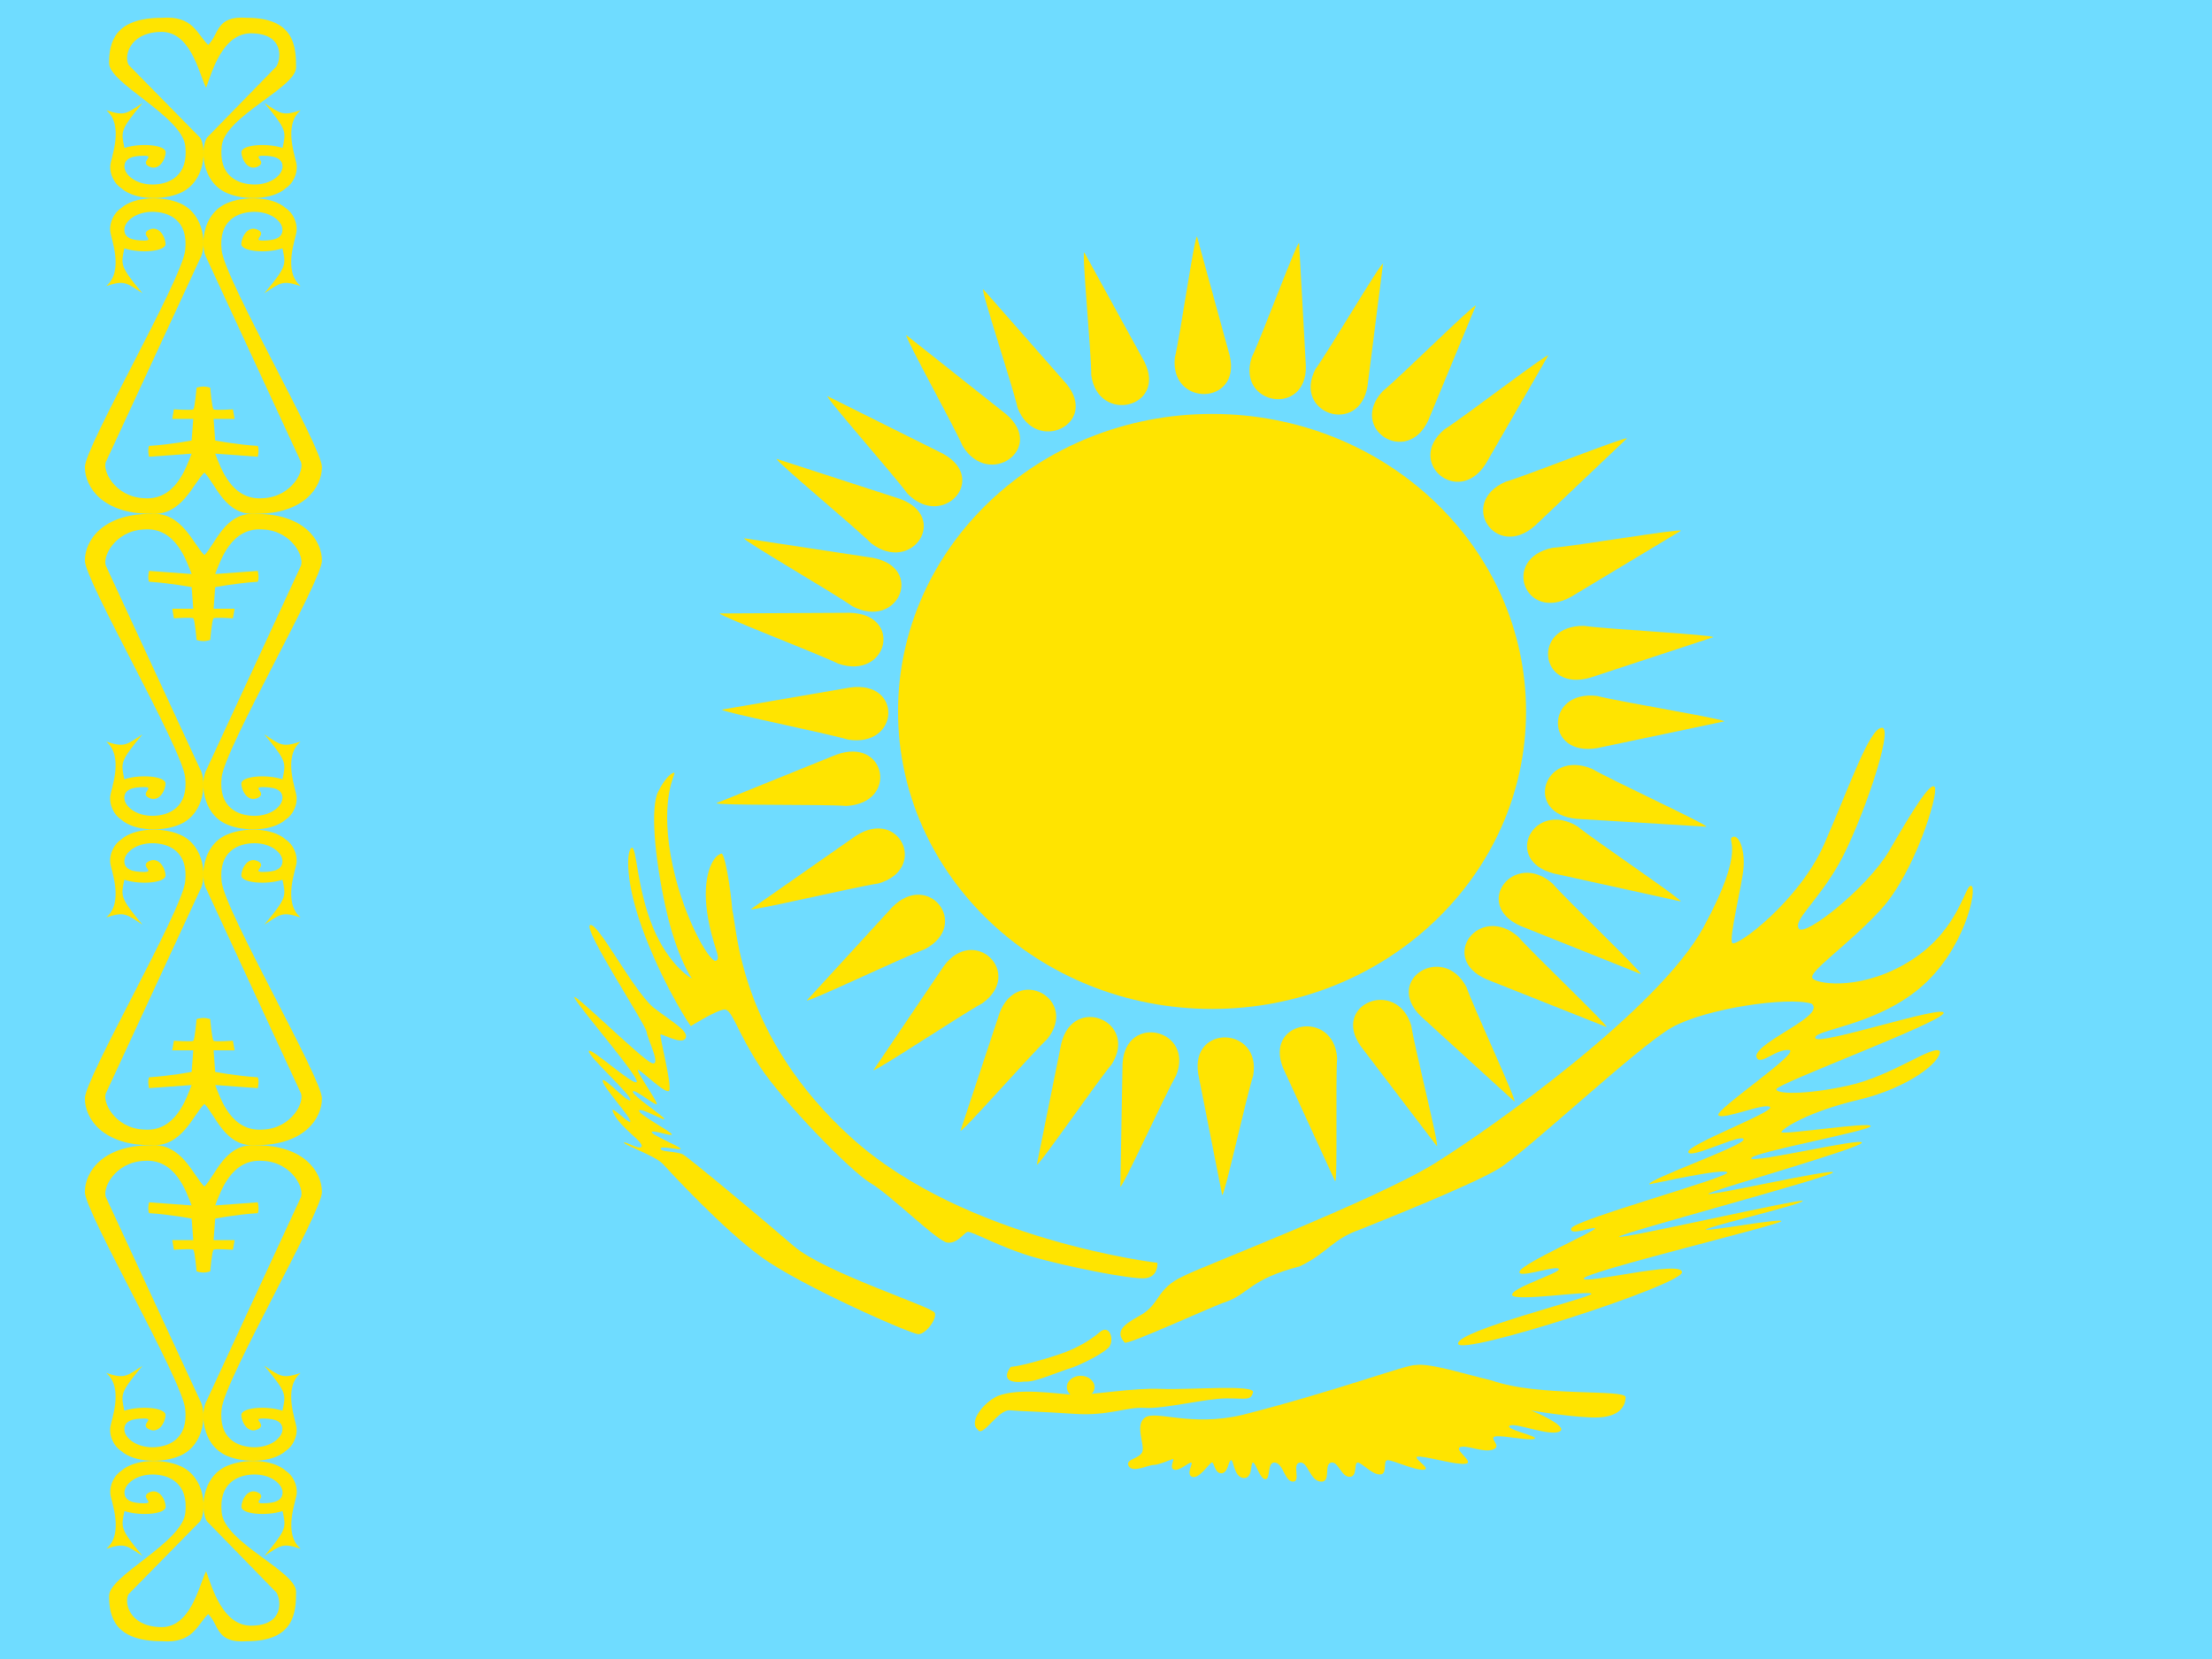
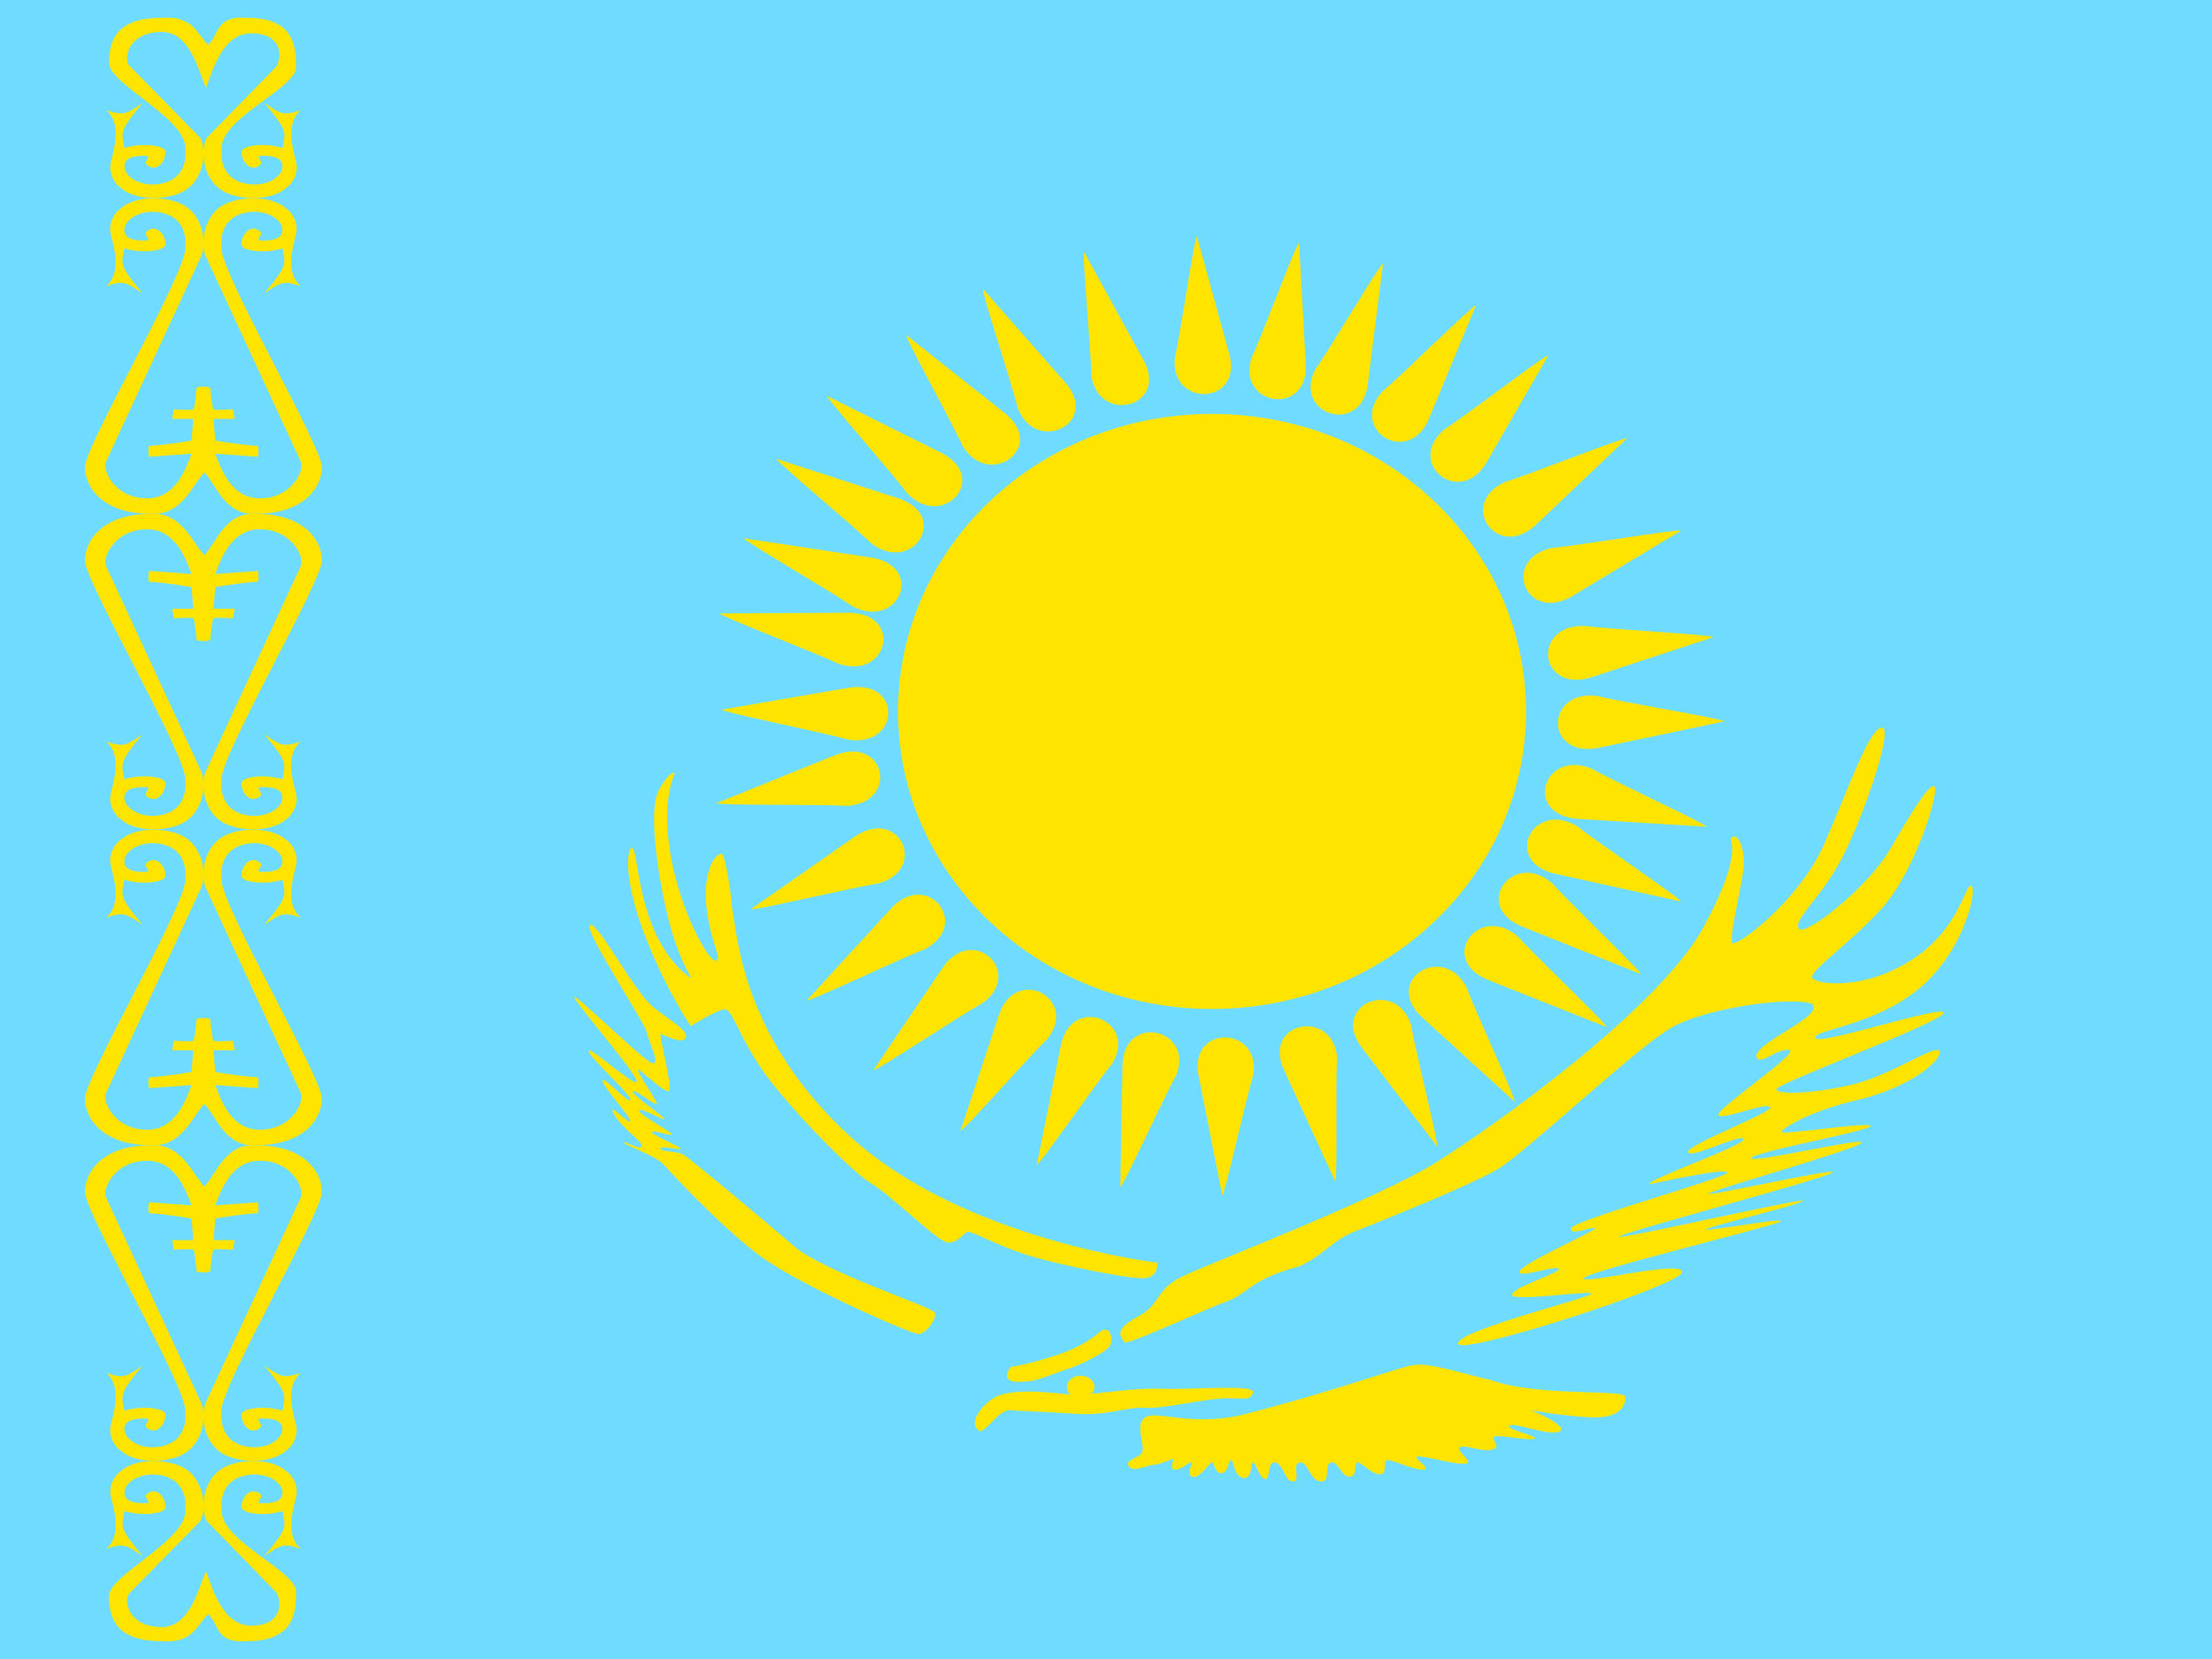
<svg xmlns="http://www.w3.org/2000/svg" height="480" width="640">
  <g fill-rule="evenodd">
    <path fill="#6fdcff" d="M0 0h640v480H0z" />
    <g fill="#ffe400">
-       <path d="M60.235 466.995c3.252 3.184 2.182 8.54 11.225 7.85 13.806 0 14.204-8.445 14.204-14.343 0-5.888-20.57-14.124-21.518-22.79-.96-8.673 4.748-11.095 9.524-11.095 4.748 0 8.082 2.777 8.082 5.198s-2.374 3.122-5.708 3.122 1.427-1.733-1.427-3.122-4.762 2.078-4.762 4.166c0 2.078 7.136 2.767 11.897 1.21.96 4.678 1.428 5.033-5.242 12.998 4.776-3.12 5.23-3.81 10.485-2.077-5.243-4.51-1.318-13.695-1.14-16.034s-1-5.115-3.142-6.503c-3.815-3.466-12.145-3.622-17.14-1.388-7.273 3.246-7.63 12.82-5.722 15.95l20.16 20.67c1.427 2.432 1.92 9.186-6.642 9.53-9.044.69-12.145-11.64-13.75-15.742-2.155 4.48-4.557 16.838-13.6 16.15-8.577-.345-10.224-7.1-8.797-9.53l20.71-21.078c1.893-3.13 1.536-12.704-5.737-15.95-4.995-2.234-13.31-2.078-17.126 1.388-2.14 1.388-3.335 4.165-3.156 6.503s4.104 11.525-1.138 16.035c5.255-1.732 5.722-1.043 10.484 2.078-6.67-7.965-6.19-8.32-5.242-12.997 4.762 1.557 11.91.868 11.91-1.21 0-2.087-1.92-5.553-4.774-4.165-2.84 1.39 1.907 3.122-1.414 3.122-3.348 0-5.722-.7-5.722-3.122s3.334-5.198 8.096-5.198 10.47 2.422 9.51 11.096c-.947 8.665-22.053 18.123-22.053 24.01 0 5.898 1.47 13.122 15.274 13.122 9.045.69 10.115-4.666 13.395-7.85z" />
-       <path d="M59.137 343.293c3.252-3.184 5.928-12.62 14.972-11.932 13.804 0 19.033 7.632 19.033 13.53 0 5.887-28.078 54.084-29.024 62.75-.962 8.673 4.747 11.095 9.522 11.095 4.748 0 8.083-2.776 8.083-5.198s-2.374-3.122-5.71-3.122 1.43 1.733-1.426 3.122-4.763-2.078-4.763-4.165c0-2.078 7.136-2.767 11.898-1.21.96-4.678 1.427-5.033-5.242-12.998 4.776 3.12 5.228 3.81 10.484 2.077-5.242 4.51-1.317 13.697-1.14 16.036s-1 5.115-3.14 6.503c-3.816 3.465-12.146 3.622-17.14 1.388-7.274-3.247-7.63-12.82-5.724-15.95l27.13-58.595c1.428-2.433-2.373-10.408-10.937-10.752-9.043-.688-12.144 8.79-13.75 12.893l12.323-.898s.48 1.9 0 3.132c-6.368.417-12.324 1.576-12.324 1.576l-.467 6.242h6.08l-.482 2.767s-5.132-.345-5.6 0c-.48.344-.96 6.253-.96 6.253s-.946.344-1.975.344c-1.043 0-1.99-.345-1.99-.345s-.48-5.91-.947-6.253c-.48-.345-5.613 0-5.613 0l-.466-2.767h6.08l-.48-6.242s-5.957-1.16-12.325-1.576c-.466-1.232 0-3.132 0-3.132l12.324.898c-1.606-4.103-4.707-13.58-13.737-12.892-8.578.345-12.38 8.32-10.952 10.753l27.144 58.594c1.894 3.132 1.537 12.704-5.736 15.95-4.995 2.235-13.312 2.078-17.126-1.388-2.14-1.39-3.335-4.166-3.157-6.504s4.103-11.525-1.14-16.035c5.257 1.734 5.724 1.045 10.486-2.076-6.67 7.965-6.19 8.32-5.244 12.997 4.762-1.555 11.912-.866 11.912 1.212 0 2.087-1.92 5.553-4.776 4.165-2.84-1.39 1.908-3.122-1.413-3.122-3.35 0-5.724.7-5.724 3.122s3.335 5.198 8.097 5.198 10.47-2.422 9.51-11.096c-.947-8.666-29.024-56.863-29.024-62.75 0-5.898 5.227-13.53 19.033-13.53 9.043-.688 12.254 8.75 15.534 11.933z" />
-       <path d="M59.137 319.408c3.252 3.184 5.928 12.62 14.972 11.932 13.804 0 19.033-7.63 19.033-13.53 0-5.887-28.078-54.083-29.025-62.748-.96-8.675 4.75-11.096 9.524-11.096 4.748 0 8.083 2.776 8.083 5.198s-2.374 3.12-5.71 3.12 1.428-1.73-1.426-3.12-4.763 2.078-4.763 4.165c0 2.077 7.136 2.766 11.898 1.21.96 4.677 1.427 5.032-5.242 12.997 4.775-3.12 5.228-3.81 10.484-2.077-5.242-4.51-1.317-13.696-1.14-16.035s-1-5.115-3.14-6.503c-3.816-3.466-12.146-3.623-17.14-1.39-7.275 3.248-7.63 12.82-5.724 15.952l27.13 58.594c1.428 2.433-2.374 10.408-10.937 10.752-9.043.69-12.145-8.79-13.75-12.892l12.323.898s.48-1.9 0-3.132c-6.368-.417-12.324-1.576-12.324-1.576l-.467-6.243h6.08l-.482-2.766s-5.132.344-5.6 0c-.48-.345-.96-6.254-.96-6.254s-.946-.344-1.976-.344c-1.042 0-1.99.344-1.99.344s-.48 5.91-.946 6.253c-.48.344-5.613 0-5.613 0l-.467 2.765h6.08l-.48 6.243s-5.956 1.16-12.324 1.576c-.466 1.232 0 3.132 0 3.132l12.323-.898c-1.605 4.103-4.707 13.58-13.736 12.892-8.578-.344-12.38-8.32-10.952-10.752l27.144-58.594c1.894-3.132 1.537-12.704-5.736-15.95-4.995-2.235-13.312-2.078-17.127 1.388-2.14 1.388-3.335 4.165-3.157 6.503s4.103 11.525-1.14 16.035c5.257-1.733 5.724-1.044 10.485 2.077-6.67-7.965-6.19-8.32-5.242-12.997 4.762 1.556 11.912.867 11.912-1.21 0-2.088-1.92-5.554-4.776-4.166-2.84 1.39 1.908 3.12-1.413 3.12-3.35 0-5.724-.698-5.724-3.12s3.335-5.198 8.097-5.198 10.47 2.42 9.51 11.096c-.947 8.665-29.024 56.86-29.024 62.75 0 5.897 5.227 13.528 19.033 13.528 9.043.69 12.254-8.748 15.534-11.932z" />
-       <path d="M59.137 160.61c3.252-3.184 5.928-12.62 14.972-11.932 13.804 0 19.033 7.63 19.033 13.53 0 5.887-28.078 54.084-29.024 62.748-.962 8.675 4.747 11.097 9.522 11.097 4.748 0 8.083-2.777 8.083-5.2s-2.374-3.12-5.71-3.12 1.43 1.733-1.426 3.12-4.763-2.076-4.763-4.164c0-2.078 7.136-2.767 11.898-1.212.96-4.677 1.427-5.03-5.242-12.996 4.776 3.12 5.228 3.81 10.484 2.077-5.242 4.51-1.317 13.695-1.14 16.033s-1 5.115-3.14 6.504c-3.816 3.465-12.146 3.622-17.14 1.388-7.274-3.246-7.63-12.82-5.724-15.95l27.13-58.595c1.428-2.432-2.373-10.407-10.937-10.752-9.043-.69-12.144 8.79-13.75 12.892l12.323-.898s.48 1.9 0 3.132c-6.368.418-12.324 1.576-12.324 1.576l-.467 6.243h6.08l-.482 2.766s-5.132-.345-5.6 0c-.48.344-.96 6.252-.96 6.252s-.946.345-1.975.345c-1.043 0-1.99-.345-1.99-.345s-.48-5.908-.947-6.253c-.48-.345-5.613 0-5.613 0l-.466-2.767h6.08l-.48-6.243s-5.957-1.158-12.325-1.576c-.466-1.232 0-3.132 0-3.132l12.324.898c-1.606-4.102-4.707-13.58-13.737-12.892-8.578.345-12.38 8.32-10.952 10.752l27.144 58.594c1.894 3.132 1.537 12.705-5.736 15.95-4.995 2.235-13.312 2.078-17.126-1.387-2.14-1.39-3.335-4.165-3.157-6.504s4.103-11.524-1.14-16.034c5.257 1.732 5.724 1.043 10.486-2.078-6.67 7.965-6.19 8.32-5.244 12.996 4.762-1.555 11.912-.866 11.912 1.21 0 2.09-1.92 5.555-4.776 4.166-2.84-1.388 1.908-3.12-1.413-3.12-3.35 0-5.724.698-5.724 3.12s3.335 5.2 8.097 5.2 10.47-2.423 9.51-11.098c-.947-8.664-29.024-56.86-29.024-62.75 0-5.897 5.227-13.528 19.033-13.528 9.043-.69 12.254 8.748 15.534 11.932z" />
-       <path d="M59.137 136.726c3.252 3.184 5.928 12.62 14.972 11.932 13.804 0 19.033-7.63 19.033-13.53 0-5.887-28.078-54.084-29.025-62.748-.96-8.675 4.75-11.097 9.524-11.097 4.748 0 8.083 2.777 8.083 5.2s-2.374 3.12-5.71 3.12 1.428-1.733-1.426-3.12-4.763 2.076-4.763 4.164c0 2.077 7.136 2.766 11.898 1.21.96 4.677 1.427 5.032-5.242 12.997 4.775-3.12 5.228-3.81 10.484-2.077-5.242-4.51-1.317-13.696-1.14-16.034s-1-5.115-3.14-6.504c-3.816-3.467-12.146-3.623-17.14-1.39-7.275 3.247-7.63 12.82-5.724 15.952l27.13 58.594c1.428 2.432-2.374 10.407-10.937 10.752-9.043.69-12.145-8.79-13.75-12.892l12.323.897s.48-1.9 0-3.13c-6.368-.42-12.324-1.578-12.324-1.578l-.467-6.242h6.08l-.482-2.766s-5.132.344-5.6 0c-.48-.345-.96-6.253-.96-6.253s-.946-.345-1.976-.345c-1.042 0-1.99.344-1.99.344s-.48 5.908-.946 6.253c-.48.344-5.613 0-5.613 0l-.467 2.766h6.08l-.48 6.242s-5.956 1.16-12.324 1.577c-.466 1.232 0 3.13 0 3.13l12.323-.896c-1.605 4.102-4.707 13.58-13.736 12.892-8.578-.345-12.38-8.32-10.952-10.752l27.144-58.594c1.894-3.132 1.537-12.705-5.736-15.95-4.995-2.235-13.312-2.08-17.127 1.387-2.14 1.388-3.335 4.164-3.157 6.503s4.103 11.524-1.14 16.034c5.257-1.733 5.724-1.044 10.485 2.077-6.67-7.965-6.19-8.32-5.242-12.996 4.762 1.555 11.912.866 11.912-1.21 0-2.09-1.92-5.555-4.776-4.166-2.84 1.388 1.908 3.12-1.413 3.12-3.35 0-5.724-.698-5.724-3.12s3.335-5.2 8.097-5.2 10.47 2.423 9.51 11.098c-.947 8.664-29.024 56.86-29.024 62.75 0 5.897 5.227 13.528 19.033 13.528 9.043.69 12.254-8.748 15.534-11.932z" />
-       <path d="M60.234 13.003c3.253-3.184 2.182-8.54 11.226-7.85 13.805 0 14.203 8.445 14.203 14.343 0 5.887-20.57 14.124-21.518 22.788-.96 8.675 4.75 11.097 9.524 11.097 4.747 0 8.082-2.776 8.082-5.198s-2.374-3.12-5.71-3.12 1.428 1.732-1.426 3.12-4.762-2.077-4.762-4.165c0-2.077 7.136-2.766 11.898-1.21.96-4.678 1.427-5.033-5.242-12.997 4.775 3.12 5.228 3.81 10.484 2.077-5.242 4.51-1.317 13.696-1.14 16.034s-1 5.116-3.14 6.505c-3.816 3.465-12.146 3.622-17.14 1.388-7.275-3.246-7.63-12.82-5.724-15.95l20.16-20.67c1.426-2.432 1.92-9.186-6.643-9.53-9.043-.69-12.145 11.64-13.75 15.74-2.155-4.477-4.556-16.837-13.6-16.148-8.576.345-10.223 7.1-8.796 9.53l20.71 21.077c1.893 3.132 1.536 12.705-5.737 15.95-4.995 2.235-13.312 2.078-17.127-1.387-2.14-1.39-3.334-4.165-3.156-6.504s4.103-11.523-1.14-16.033c5.257 1.733 5.724 1.044 10.485-2.077-6.67 7.964-6.19 8.32-5.242 12.996 4.762-1.555 11.912-.866 11.912 1.21 0 2.09-1.92 5.555-4.776 4.166-2.84-1.388 1.907-3.12-1.414-3.12-3.35 0-5.723.698-5.723 3.12s3.335 5.2 8.097 5.2 10.47-2.423 9.51-11.098c-.947-8.664-22.053-18.122-22.053-24.01 0-5.898 1.468-13.12 15.274-13.12 9.044-.69 10.115 4.665 13.394 7.85z" />
+       <path d="M60.235 466.995c3.252 3.184 2.182 8.539 11.225 7.85 13.806 0 14.204-8.445 14.204-14.343 0-5.888-20.571-14.124-21.518-22.789-.96-8.674 4.748-11.096 9.524-11.096 4.748 0 8.082 2.777 8.082 5.198s-2.374 3.122-5.708 3.122 1.427-1.733-1.427-3.122-4.762 2.078-4.762 4.166c0 2.077 7.136 2.766 11.897 1.21.961 4.677 1.428 5.032-5.242 12.997 4.776-3.121 5.229-3.81 10.485-2.077-5.243-4.51-1.318-13.696-1.14-16.035s-1.001-5.115-3.142-6.503c-3.815-3.466-12.145-3.622-17.14-1.388-7.273 3.246-7.63 12.819-5.722 15.95l20.159 20.67c1.427 2.432 1.92 9.186-6.642 9.53-9.044.69-12.145-11.64-13.75-15.742-2.155 4.479-4.557 16.838-13.6 16.15-8.577-.345-10.224-7.1-8.797-9.531l20.708-21.077c1.894-3.131 1.537-12.704-5.736-15.95-4.995-2.234-13.311-2.078-17.126 1.388-2.141 1.388-3.335 4.165-3.156 6.503s4.103 11.525-1.14 16.035c5.256-1.733 5.723-1.044 10.485 2.077-6.67-7.965-6.19-8.32-5.242-12.997 4.762 1.556 11.911.867 11.911-1.21 0-2.088-1.921-5.554-4.775-4.166-2.841 1.389 1.907 3.122-1.414 3.122-3.348 0-5.722-.7-5.722-3.122s3.334-5.198 8.096-5.198 10.47 2.422 9.51 11.096c-.947 8.665-22.053 18.123-22.053 24.01 0 5.898 1.469 13.122 15.274 13.122 9.044.689 10.114-4.666 13.394-7.85z" />
+       <path d="M59.137 343.293c3.252-3.184 5.928-12.621 14.972-11.932 13.805 0 19.034 7.63 19.034 13.529 0 5.887-28.078 54.084-29.024 62.749-.961 8.674 4.748 11.096 9.523 11.096 4.748 0 8.083-2.776 8.083-5.198s-2.374-3.122-5.709-3.122 1.428 1.733-1.427 3.122-4.762-2.078-4.762-4.165c0-2.078 7.136-2.767 11.898-1.211.96-4.677 1.427-5.032-5.242-12.997 4.776 3.121 5.228 3.81 10.484 2.077-5.242 4.51-1.317 13.696-1.139 16.035s-1.001 5.115-3.142 6.503c-3.815 3.466-12.145 3.623-17.14 1.389-7.273-3.247-7.63-12.82-5.723-15.951l27.13-58.594c1.428-2.433-2.373-10.408-10.937-10.752-9.043-.69-12.144 8.79-13.75 12.892l12.323-.898s.48 1.9 0 3.132c-6.367.417-12.323 1.576-12.323 1.576l-.467 6.242h6.08l-.48 2.767s-5.133-.345-5.6 0c-.48.344-.96 6.253-.96 6.253s-.947.344-1.976.344c-1.043 0-1.99-.344-1.99-.344s-.48-5.909-.947-6.253c-.48-.345-5.613 0-5.613 0l-.466-2.767h6.079l-.48-6.242s-5.956-1.159-12.324-1.576c-.466-1.232 0-3.132 0-3.132l12.324.898c-1.606-4.103-4.707-13.581-13.737-12.892-8.577.344-12.378 8.32-10.951 10.752l27.144 58.594c1.894 3.132 1.537 12.704-5.736 15.95-4.995 2.235-13.312 2.078-17.126-1.388-2.141-1.388-3.335-4.165-3.157-6.503s4.103-11.525-1.139-16.035c5.256 1.733 5.723 1.044 10.485-2.077-6.67 7.965-6.19 8.32-5.243 12.997 4.762-1.556 11.912-.867 11.912 1.21 0 2.088-1.921 5.554-4.776 4.166-2.84-1.389 1.908-3.122-1.413-3.122-3.349 0-5.723.7-5.723 3.122s3.335 5.198 8.097 5.198 10.47-2.422 9.51-11.096c-.947-8.665-29.024-56.862-29.024-62.75 0-5.897 5.228-13.528 19.034-13.528 9.043-.69 12.254 8.748 15.534 11.932z" />
+       <path d="M59.137 319.408c3.252 3.184 5.928 12.621 14.972 11.932 13.805 0 19.034-7.63 19.034-13.529 0-5.888-28.078-54.084-29.025-62.749-.96-8.675 4.749-11.096 9.524-11.096 4.748 0 8.083 2.776 8.083 5.198s-2.374 3.121-5.709 3.121 1.427-1.732-1.427-3.12-4.762 2.077-4.762 4.164c0 2.078 7.136 2.767 11.898 1.211.96 4.677 1.427 5.032-5.242 12.997 4.775-3.121 5.228-3.81 10.484-2.077-5.242-4.51-1.317-13.696-1.139-16.035s-1.002-5.115-3.142-6.503c-3.815-3.466-12.145-3.623-17.14-1.389-7.274 3.247-7.63 12.82-5.723 15.951l27.13 58.594c1.428 2.433-2.374 10.408-10.937 10.752-9.043.69-12.145-8.79-13.75-12.892l12.323.898s.48-1.9 0-3.132c-6.367-.417-12.323-1.576-12.323-1.576l-.467-6.243h6.08l-.48-2.766s-5.133.345-5.6 0c-.48-.344-.96-6.253-.96-6.253s-.947-.344-1.977-.344c-1.042 0-1.99.344-1.99.344s-.48 5.909-.946 6.253c-.48.345-5.613 0-5.613 0l-.467 2.766h6.08l-.48 6.243s-5.956 1.159-12.324 1.576c-.466 1.232 0 3.132 0 3.132l12.323-.898c-1.605 4.103-4.707 13.581-13.736 12.892-8.577-.344-12.378-8.32-10.951-10.752l27.144-58.594c1.894-3.132 1.537-12.704-5.736-15.95-4.995-2.235-13.312-2.078-17.127 1.388-2.14 1.388-3.334 4.165-3.156 6.503s4.103 11.525-1.139 16.035c5.256-1.733 5.723-1.044 10.484 2.077-6.669-7.965-6.189-8.32-5.242-12.997 4.762 1.556 11.912.867 11.912-1.21 0-2.088-1.921-5.554-4.776-4.166-2.84 1.389 1.908 3.121-1.413 3.121-3.349 0-5.723-.699-5.723-3.12s3.335-5.2 8.097-5.2 10.47 2.422 9.51 11.097c-.947 8.665-29.024 56.861-29.024 62.75 0 5.897 5.228 13.528 19.034 13.528 9.043.689 12.254-8.748 15.534-11.932z" />
+       <path d="M59.137 160.61c3.252-3.184 5.928-12.62 14.972-11.932 13.805 0 19.034 7.631 19.034 13.53 0 5.887-28.078 54.084-29.024 62.748-.961 8.675 4.748 11.097 9.523 11.097 4.748 0 8.083-2.777 8.083-5.199s-2.374-3.121-5.709-3.121 1.428 1.733-1.427 3.121-4.762-2.077-4.762-4.165c0-2.077 7.136-2.766 11.898-1.21.96-4.678 1.427-5.032-5.242-12.997 4.776 3.12 5.228 3.81 10.484 2.077-5.242 4.51-1.317 13.696-1.139 16.034s-1.001 5.115-3.142 6.504c-3.815 3.465-12.145 3.622-17.14 1.388-7.273-3.246-7.63-12.819-5.723-15.95l27.13-58.595c1.428-2.432-2.373-10.407-10.937-10.752-9.043-.689-12.144 8.79-13.75 12.892l12.323-.898s.48 1.9 0 3.132c-6.367.418-12.323 1.576-12.323 1.576l-.467 6.243h6.08l-.48 2.766s-5.133-.344-5.6 0c-.48.345-.96 6.253-.96 6.253s-.947.345-1.976.345c-1.043 0-1.99-.345-1.99-.345s-.48-5.908-.947-6.253c-.48-.344-5.613 0-5.613 0l-.466-2.766h6.079l-.48-6.243s-5.956-1.158-12.324-1.576c-.466-1.232 0-3.132 0-3.132l12.324.898c-1.606-4.102-4.707-13.58-13.737-12.892-8.577.345-12.378 8.32-10.951 10.752l27.144 58.594c1.894 3.132 1.537 12.705-5.736 15.951-4.995 2.234-13.312 2.077-17.126-1.388-2.141-1.389-3.335-4.165-3.157-6.504s4.103-11.524-1.139-16.034c5.256 1.733 5.723 1.044 10.485-2.077-6.67 7.965-6.19 8.32-5.243 12.996 4.762-1.555 11.912-.866 11.912 1.211 0 2.088-1.921 5.554-4.776 4.165-2.84-1.388 1.908-3.121-1.413-3.121-3.349 0-5.723.7-5.723 3.121s3.335 5.199 8.097 5.199 10.47-2.422 9.51-11.097c-.947-8.664-29.024-56.861-29.024-62.749 0-5.898 5.228-13.529 19.034-13.529 9.043-.689 12.254 8.748 15.534 11.932z" />
+       <path d="M59.137 136.726c3.252 3.184 5.928 12.62 14.972 11.932 13.805 0 19.034-7.631 19.034-13.53 0-5.887-28.078-54.084-29.025-62.748-.96-8.675 4.749-11.097 9.524-11.097 4.748 0 8.083 2.777 8.083 5.199s-2.374 3.121-5.709 3.121 1.427-1.733-1.427-3.121-4.762 2.077-4.762 4.165c0 2.077 7.136 2.766 11.898 1.21.96 4.677 1.427 5.032-5.242 12.997 4.775-3.12 5.228-3.81 10.484-2.077-5.242-4.51-1.317-13.696-1.139-16.034s-1.002-5.115-3.142-6.504c-3.815-3.466-12.145-3.622-17.14-1.388-7.274 3.246-7.63 12.819-5.723 15.95l27.13 58.595c1.428 2.432-2.374 10.407-10.937 10.752-9.043.689-12.145-8.79-13.75-12.892l12.323.897s.48-1.9 0-3.131c-6.367-.418-12.323-1.577-12.323-1.577l-.467-6.242h6.08l-.48-2.766s-5.133.344-5.6 0c-.48-.345-.96-6.253-.96-6.253s-.947-.345-1.977-.345c-1.042 0-1.99.345-1.99.345s-.48 5.908-.946 6.253c-.48.344-5.613 0-5.613 0l-.467 2.766h6.08l-.48 6.242s-5.956 1.16-12.324 1.577c-.466 1.232 0 3.131 0 3.131l12.323-.897c-1.605 4.102-4.707 13.58-13.736 12.892-8.577-.345-12.378-8.32-10.951-10.752l27.144-58.594c1.894-3.132 1.537-12.705-5.736-15.951-4.995-2.234-13.312-2.078-17.127 1.388-2.14 1.389-3.334 4.165-3.156 6.504s4.103 11.524-1.139 16.034c5.256-1.733 5.723-1.044 10.484 2.077-6.669-7.965-6.189-8.32-5.242-12.996 4.762 1.555 11.912.866 11.912-1.211 0-2.088-1.921-5.554-4.776-4.165-2.84 1.388 1.908 3.121-1.413 3.121-3.349 0-5.723-.7-5.723-3.121s3.335-5.199 8.097-5.199 10.47 2.422 9.51 11.097c-.947 8.664-29.024 56.861-29.024 62.749 0 5.898 5.228 13.529 19.034 13.529 9.043.689 12.254-8.748 15.534-11.932z" />
+       <path d="M60.234 13.003c3.253-3.184 2.182-8.54 11.226-7.85 13.805 0 14.203 8.445 14.203 14.343 0 5.887-20.57 14.124-21.518 22.788-.96 8.675 4.749 11.097 9.524 11.097 4.748 0 8.083-2.777 8.083-5.199s-2.374-3.121-5.709-3.121 1.427 1.733-1.427 3.121-4.762-2.077-4.762-4.165c0-2.077 7.136-2.766 11.898-1.21.96-4.678 1.427-5.033-5.242-12.997 4.775 3.12 5.228 3.81 10.484 2.077-5.242 4.51-1.317 13.696-1.139 16.034s-1.002 5.115-3.142 6.504c-3.815 3.465-12.145 3.622-17.14 1.388-7.274-3.246-7.63-12.819-5.723-15.95l20.16-20.67c1.426-2.432 1.92-9.186-6.643-9.53-9.043-.69-12.145 11.639-13.75 15.741-2.155-4.478-4.556-16.838-13.6-16.149-8.576.345-10.223 7.099-8.796 9.53l20.708 21.077c1.894 3.132 1.537 12.705-5.736 15.951-4.995 2.234-13.312 2.077-17.127-1.388-2.14-1.389-3.334-4.165-3.156-6.504s4.103-11.524-1.139-16.034c5.256 1.733 5.723 1.044 10.484-2.077-6.669 7.964-6.189 8.32-5.242 12.996 4.762-1.555 11.912-.866 11.912 1.211 0 2.088-1.921 5.554-4.776 4.165-2.84-1.388 1.908-3.121-1.413-3.121-3.349 0-5.723.7-5.723 3.121s3.335 5.199 8.097 5.199 10.47-2.422 9.51-11.097c-.947-8.664-22.053-18.122-22.053-24.01 0-5.898 1.468-13.121 15.274-13.121 9.043-.69 10.114 4.666 13.393 7.85z" />
    </g>
    <g fill="#ffe400" transform="translate(-194.73 8.285) scale(1.0673)">
      <rect rx="85.12" ry="80.648" height="161.3" width="170.24" y="104.45" x="425.9" />
-       <path d="M506.94 56.355c-.708-.007-4.534 26.842-6.013 32.876-1.325 13.43 18.07 12.94 14.897-.53l-8.88-32.345zM513.77 316.21c.706.053 6.49-26.48 8.408-32.4 2.306-13.31-17.078-14.1-14.9-.45l6.492 32.85zM378.17 184.61c-.06.67 27.915 6.277 34.156 8.123 14.037 2.25 14.962-16.113.547-14.115l-34.703 5.992zM649.89 187.8c.03-.67-28.166-5.274-34.483-6.896-14.123-1.745-14.234 16.638.08 14.125l34.403-7.23zM406.79 99.64c-.482.493 17.893 21.25 21.605 26.35 9.588 9.97 22.265-3.946 9.616-10.794l-31.22-15.56zM617.95 270.64c.435-.53-19.772-19.698-23.937-24.472-10.465-9.145-21.82 5.76-8.59 11.543l32.528 12.93zM448.97 70.62c-.644.28 7.966 26.113 9.34 32.17 4.84 12.685 22.167 4.414 13.24-6.493L448.97 70.62zM571.98 302.96c.663-.237-6.032-26.575-6.96-32.708-3.897-12.973-21.79-5.862-13.682 5.606l20.642 27.1zM602.16 88.602c-.51-.465-22.71 16.61-28.152 20.045-10.676 8.923 3.807 21.156 11.236 9.282L602.16 88.6zM419.24 282.33c.476.497 23.874-15.076 29.553-18.145 11.304-8.2-2.247-21.355-10.528-10L419.24 282.33zM384.15 138.16c-.29.612 24.124 14.715 29.362 18.422 12.45 6.543 19.765-10.482 5.47-13.14l-34.832-5.282zM638.07 236.6c.335-.59-22.987-16.266-27.94-20.31-11.94-7.346-20.487 9.157-6.42 12.75l34.36 7.56zM557.37 63.72c-.657-.252-14.57 23.415-18.275 28.52-6.412 12.042 11.83 18.3 14.072 4.662l4.204-33.183zM463.52 307.97c.637.294 16.252-22.4 20.322-27.25 7.28-11.59-10.46-19.035-13.696-5.577l-6.626 32.826zM386.04 238.68c.257.625 27.986-5.986 34.45-6.926 13.65-3.825 5.964-20.703-6.057-12.906L386.04 238.68zM638.13 136.11c-.21-.64-28.357 4.13-34.873 4.643-13.9 2.917-7.468 20.26 5.096 13.273l29.777-17.916z" />
-       <path d="M534.62 58.12c-.692-.142-10.14 25.428-12.87 31.057-4.15 12.903 14.954 16.12 14.705 2.318L534.62 58.12zM486.15 313.97c.68.187 11.98-24.7 15.115-30.136 5.085-12.6-13.736-17.064-14.5-3.28l-.615 33.416zM476.38 60.64c-.692.143 1.918 27.12 1.9 33.316 1.88 13.37 20.668 8.783 14.395-3.675l-16.29-29.64zM544.39 312.46c.7-.098.075-27.183.546-33.362-.895-13.462-19.974-10.12-14.628 2.72l14.082 30.64zM428.16 83.092c-.58.384 12.765 24.345 15.26 30.07 7.154 11.66 22.642.59 11.8-8.63l-27.06-21.44zM593.02 290.86c.607-.345-10.95-25.126-13.02-31.002-6.282-12.104-22.544-2.077-12.403 7.834l25.423 23.168zM393 116.64c-.397.556 21.128 18.39 25.624 22.888 11.09 8.456 21.36-7.142 7.75-12.065L393 116.64zM627.19 256.26c.436-.53-19.73-19.736-23.885-24.52-10.445-9.164-21.832 5.72-8.615 11.527l32.5 12.992zM377.57 158.53c-.18.65 26.336 10.784 32.143 13.63 13.41 4.53 17.693-13.4 3.13-13.81l-35.273.18zM645.04 216.35c.23-.635-25.482-12.49-31.067-15.712-13.045-5.4-18.632 12.204-4.135 13.57l35.202 2.143zM376.7 209.96c.098.665 28.69.262 35.207.752 14.214-.753 10.823-18.853-2.767-13.88L376.7 209.96zM646.91 164.97c-.05-.67-28.6-2.15-35.067-3.067-14.235-.184-12.178 18.095 1.743 14.027l33.324-10.96zM401.18 263.43c.395.557 25.926-11.64 32.015-13.9 12.438-6.56 1.04-21.437-8.89-11.337L401.18 263.43zM623.48 111.1c-.353-.582-26.717 9.907-32.956 11.76-12.89 5.726-2.61 21.317 8.037 11.895l24.92-23.654zM442.83 298.77c.597.362 18.872-20.474 23.505-24.846 8.643-10.718-8.072-20.052-12.925-7.037l-10.58 31.883zM582.54 75.063c-.57-.4-20.327 19.183-25.27 23.24-9.406 10.123 6.584 20.534 12.38 7.87l12.89-31.11z" />
-       <g transform="matrix(2.1824 0 0 2.063 -405.01 -272.56)">
-         <path d="M360.137 247.89c.625 2.5.78 16.56 14.844 30 14.063 13.436 37.97 16.405 37.97 16.405s.156 1.875-1.563 2.03c-1.72.158-9.844-1.56-13.906-2.81-4.062-1.25-7.655-3.44-8.124-3.282-.47.156-1.25 1.562-2.5 1.406s-7.03-6.25-9.53-7.814c-2.5-1.562-10.94-10.78-13.75-15.312-2.814-4.53-3.44-7.5-4.376-7.5-.938 0-4.22 2.187-4.22 2.187s-2.968-4.53-5.624-11.718c-2.656-7.187-2.344-11.406-1.72-11.718.626-.313.626 5.312 2.657 10.468 2.032 5.157 4.844 6.72 4.844 6.72s-1.875-2.657-3.28-9.376-1.876-13.125-.94-15.156c.94-2.03 1.876-2.656 2.033-2.5.156.156-1.72 3.125-.47 10.78s4.845 14.22 5.626 13.907c.78-.312-.47-1.875-1.094-6.406s.625-7.343 1.72-7.655c.468-.47 1.25 5 1.405 7.344zM350.292 260.7c-2.656-2.5-6.875-11.25-7.812-10.782-.938.47 6.875 12.97 7.03 14.063.157 1.094 1.876 4.532.626 4.063s-10.625-10.312-9.53-8.437 8.124 10.468 7.655 10.937-5.78-4.688-5.936-4.062c-.157.626 5.312 5.782 5.156 6.407s-3.438-3.28-3.438-2.5 3.438 4.687 3.438 5.312-2.97-2.813-2.03-.938c.936 1.875 3.592 3.594 3.436 4.22s-2.187-.783-2.187-.47c0 .312 3.905 1.72 4.842 2.812.938 1.094 7.344 8.438 12.188 12.188s18.594 10.156 19.53 10.156c.94 0 2.345-2.03 2.032-2.812-.312-.782-13.75-5.313-17.5-8.75-3.75-3.438-12.968-11.563-13.75-12.032-.78-.468-2.812-.312-2.812-.78s2.656.312 2.5 0c-.156-.313-3.75-1.876-3.594-2.188.156-.313 2.5.625 2.5.312 0-.312-4.22-2.656-4.062-3.125.156-.47 3.125 1.406 3.125 1.094 0-.313-4.064-3.125-3.908-3.594.157-.47 3.125 2.188 2.97 1.563s-2.345-3.907-2.345-4.375c0-.468 3.594 3.438 3.907 2.657.312-.78-1.25-7.188-1.094-7.344s2.645 1.422 3.114.484c.468-.937-1.837-2.24-4.052-4.078zM396.4 309.9c-1.893.25-2.747-.393-1.672-1.934 1.488-.11 5.45-1.38 6.85-1.96s2.893-1.416 4.136-2.534c1.24-1.22 1.903.782 1.282 1.82-.515.73-2.838 2.043-4.545 2.738-2.478.825-4.61 1.967-6.05 1.87zM408.887 304.77c-1.25-1.408-.156-2.345 1.72-3.44 2.81-1.56 2.03-3.592 5.624-5.31 1.564-.94 23.907-10 31.25-14.845s27.814-20.313 33.282-30.938c5.47-10.625 2.813-11.406 3.594-11.875.78-.468 1.563 1.563 1.406 3.907-.156 2.342-1.875 9.374-1.406 10s8.28-5.47 11.406-12.97 5.625-15.313 7.188-15.313c1.562 0-2.656 12.813-5.313 17.813-2.656 5-5.78 7.5-5 8.594.782 1.093 8.594-5.47 11.25-10.313 2.657-4.843 5.157-9.218 5.625-8.28.47.937-2.5 11.25-6.718 16.094-4.22 4.843-9.22 8.28-8.438 9.062.78.782 6.406 1.563 12.344-2.5 5.937-4.062 6.562-10 7.344-9.687.78.31-.782 8.436-6.407 13.436s-13.28 5.47-12.968 6.563c.31 1.093 16.25-4.532 15.936-3.282-.312 1.25-20.625 9.218-20.782 10 0 .625 3.44.78 8.907-.47 5.47-1.25 10.627-5.467 11.408-4.53.155 1.406-3.907 4.844-10.157 6.406-6.25 1.563-9.374 3.75-9.53 4.22-.156.467 11.094-1.408 11.094-.783s-14.688 3.44-14.844 4.22c-.156.782 14.062-2.812 13.75-2.03-.313.78-19.22 6.405-19.063 6.718.157.312 15.782-3.438 15.47-2.813-.313.625-26.407 7.97-26.563 8.438-.157.468 22.968-5.157 22.812-4.688s-12.03 3.437-12.03 3.75c0 .312 9.53-1.562 9.374-1.094-.156.47-24.063 6.564-24.532 7.5-.468.94 12.344-2.5 12.188-.78s-27.656 11.094-27.813 9.375c-.156-1.72 16.72-6.094 16.563-6.562-.156-.47-9.687 1.093-9.844.156-.156-.94 6.25-2.97 5.782-3.44-.47-.467-5.313 1.407-4.844.314.47-1.094 9.53-5.313 9.375-5.625-.156-.314-3.28 1.092-2.97 0 .314-1.095 19.688-6.72 19.376-7.345-.312-.625-8.905 1.406-9.686 1.562-.313-.624 12.03-5.156 11.718-5.937-.312-.78-6.562 2.656-6.874 1.72-.313-.94 10.78-5.314 10.156-5.94s-5.78 1.72-6.406 1.095 10.468-8.437 8.75-8.594c-1.72-.155-3.75 2.346-4.063.783.313-2.032 8.75-5.313 6.875-6.875-2.97-.938-13.125.625-17.344 3.125s-18.125 16.406-21.563 18.593c-3.437 2.188-15 7.032-17.187 7.97-3.438 1.25-4.063 3.124-7.5 4.843-6.25 1.718-6.25 3.593-9.22 4.686-1.092.313-12.342 5.78-12.5 5.313zM393.107 311.797c-1.875.938-3.593 3.438-2.5 4.375.625 1.25 2.5-2.656 4.062-2.5 1.562.156 3.75.157 7.968.47 4.22.312 6.406-.938 8.75-.782s7.657-1.25 10.157-1.25 2.968.312 3.28-.782c.313-1.093-7.812-.312-11.406-.468-3.594-.156-8.126.78-10.782.78-2.5-.155-6.875-.937-9.53.157z" />
+       <path d="M506.94 56.355c-.708-.007-4.534 26.842-6.013 32.876-1.325 13.43 18.07 12.94 14.897-.532l-8.88-32.344zM513.77 316.21c.706.053 6.49-26.479 8.408-32.401 2.306-13.31-17.078-14.098-14.9-.45l6.492 32.85zM378.17 184.61c-.06.669 27.915 6.277 34.156 8.123 14.037 2.249 14.962-16.113.547-14.115l-34.703 5.992zM649.89 187.8c.03-.67-28.166-5.274-34.483-6.896-14.123-1.745-14.234 16.638.079 14.125l34.404-7.23zM406.79 99.641c-.482.492 17.893 21.249 21.605 26.348 9.588 9.97 22.265-3.945 9.616-10.793l-31.22-15.559zM617.95 270.64c.435-.53-19.772-19.698-23.937-24.472-10.465-9.145-21.819 5.761-8.59 11.543l32.528 12.929zM448.97 70.619c-.644.28 7.966 26.114 9.34 32.171 4.84 12.685 22.167 4.414 13.24-6.493l-22.58-25.678zM571.98 302.96c.663-.237-6.032-26.575-6.96-32.708-3.897-12.973-21.79-5.862-13.682 5.606l20.642 27.101zM602.16 88.602c-.511-.465-22.711 16.61-28.152 20.045-10.676 8.923 3.807 21.156 11.236 9.282l16.916-29.327zM419.24 282.33c.476.497 23.874-15.076 29.553-18.145 11.304-8.199-2.247-21.355-10.528-9.999L419.24 282.33zM384.15 138.16c-.29.612 24.124 14.715 29.362 18.422 12.449 6.543 19.765-10.482 5.47-13.139l-34.832-5.283zM638.07 236.6c.335-.591-22.987-16.266-27.941-20.309-11.939-7.347-20.486 9.156-6.419 12.748l34.36 7.561zM557.37 63.719c-.657-.251-14.571 23.416-18.275 28.521-6.412 12.042 11.831 18.301 14.072 4.662l4.204-33.183zM463.52 307.97c.637.294 16.252-22.401 20.322-27.25 7.28-11.591-10.461-19.035-13.696-5.577l-6.626 32.826zM386.04 238.68c.257.625 27.986-5.986 34.449-6.926 13.652-3.825 5.965-20.703-6.056-12.906L386.04 238.68zM638.13 136.11c-.21-.64-28.357 4.13-34.873 4.643-13.899 2.917-7.468 20.261 5.096 13.273l29.777-17.916z" />
+       <path d="M534.62 58.119c-.692-.141-10.14 25.429-12.87 31.058-4.149 12.903 14.954 16.119 14.705 2.318L534.62 58.12zM486.15 313.97c.68.187 11.979-24.7 15.115-30.136 5.085-12.599-13.736-17.064-14.5-3.28l-.615 33.416zM476.38 60.639c-.692.144 1.918 27.122 1.9 33.317 1.88 13.37 20.668 8.783 14.395-3.675l-16.29-29.642zM544.39 312.46c.7-.098.075-27.183.546-33.362-.895-13.462-19.974-10.121-14.628 2.72l14.082 30.641zM428.16 83.092c-.58.384 12.765 24.345 15.26 30.07 7.154 11.661 22.642.589 11.8-8.63l-27.06-21.44zM593.02 290.86c.607-.345-10.95-25.126-13.019-31.002-6.283-12.104-22.545-2.077-12.404 7.834l25.423 23.168zM393 116.64c-.397.556 21.128 18.39 25.624 22.888 11.091 8.456 21.36-7.142 7.75-12.065L393 116.64zM627.19 256.26c.436-.529-19.729-19.736-23.885-24.519-10.445-9.165-21.832 5.72-8.615 11.526l32.5 12.992zM377.57 158.53c-.181.649 26.336 10.784 32.143 13.63 13.409 4.53 17.693-13.4 3.13-13.809l-35.273.179zM645.04 216.35c.229-.635-25.482-12.49-31.067-15.712-13.045-5.4-18.632 12.204-4.135 13.57l35.202 2.143zM376.7 209.96c.098.665 28.689.262 35.207.752 14.214-.753 10.823-18.853-2.767-13.879L376.7 209.96zM646.91 164.97c-.05-.67-28.601-2.149-35.067-3.067-14.235-.184-12.178 18.095 1.743 14.027l33.324-10.96zM401.18 263.43c.395.557 25.926-11.641 32.015-13.899 12.438-6.562 1.04-21.438-8.89-11.338L401.18 263.43zM623.48 111.1c-.353-.582-26.717 9.907-32.956 11.759-12.889 5.727-2.61 21.318 8.037 11.896l24.92-23.654zM442.83 298.77c.597.362 18.872-20.474 23.505-24.846 8.643-10.718-8.072-20.052-12.925-7.037l-10.58 31.883zM582.54 75.063c-.569-.4-20.327 19.183-25.269 23.239-9.407 10.124 6.583 20.535 12.378 7.87l12.891-31.11z" />
+       <g transform="matrix(2.1824 0 0 2.0629 -405.01 -272.56)">
+         <path d="M360.137 247.889c.625 2.5.781 16.562 14.844 30 14.062 13.437 37.969 16.406 37.969 16.406s.156 1.875-1.563 2.031c-1.719.157-9.844-1.562-13.906-2.812-4.063-1.25-7.656-3.438-8.125-3.281-.469.156-1.25 1.562-2.5 1.406s-7.031-6.25-9.531-7.813c-2.5-1.562-10.938-10.781-13.75-15.312-2.813-4.531-3.438-7.5-4.375-7.5-.938 0-4.219 2.187-4.219 2.187s-2.969-4.531-5.625-11.719c-2.656-7.187-2.344-11.406-1.719-11.718.625-.313.625 5.312 2.656 10.468 2.032 5.157 4.844 6.719 4.844 6.719s-1.875-2.656-3.281-9.375-1.875-13.125-.938-15.156c.938-2.031 1.875-2.656 2.032-2.5.156.156-1.719 3.125-.469 10.781s4.844 14.219 5.625 13.906c.781-.312-.469-1.875-1.094-6.406s.625-7.344 1.719-7.656c.469-.469 1.25 5 1.406 7.344zM350.292 260.699c-2.656-2.5-6.875-11.25-7.812-10.781-.938.469 6.875 12.969 7.031 14.063.156 1.093 1.875 4.531.625 4.062s-10.625-10.312-9.531-8.437 8.125 10.468 7.656 10.937-5.781-4.688-5.937-4.062c-.157.625 5.312 5.781 5.156 6.406s-3.438-3.281-3.438-2.5 3.438 4.687 3.438 5.312-2.969-2.812-2.031-.937c.937 1.875 3.593 3.594 3.437 4.219s-2.187-.782-2.187-.469c0 .312 3.906 1.719 4.843 2.812.938 1.094 7.344 8.438 12.188 12.188s18.594 10.156 19.531 10.156c.938 0 2.344-2.031 2.031-2.812-.312-.782-13.75-5.313-17.5-8.75-3.75-3.438-12.968-11.563-13.75-12.032-.781-.468-2.812-.312-2.812-.781s2.656.313 2.5 0c-.156-.312-3.75-1.875-3.594-2.187.156-.313 2.5.625 2.5.312 0-.312-4.219-2.656-4.062-3.125.156-.469 3.125 1.406 3.125 1.094 0-.313-4.063-3.125-3.907-3.594.157-.469 3.125 2.188 2.969 1.563s-2.344-3.907-2.344-4.375c0-.469 3.594 3.437 3.907 2.656.312-.781-1.25-7.188-1.094-7.344s2.645 1.422 3.114.484c.468-.937-1.837-2.241-4.052-4.078zM396.4 309.9c-1.893.249-2.747-.393-1.672-1.934 1.488-.11 5.449-1.379 6.849-1.96s2.894-1.416 4.137-2.534c1.24-1.22 1.903.782 1.282 1.819-.515.73-2.838 2.044-4.545 2.739-2.479.825-4.61 1.967-6.051 1.87zM408.887 304.769c-1.25-1.407-.156-2.344 1.719-3.438 2.812-1.562 2.032-3.593 5.625-5.312 1.563-.938 23.906-10 31.25-14.844s27.813-20.313 33.281-30.938c5.469-10.625 2.813-11.406 3.594-11.875.781-.468 1.563 1.563 1.406 3.907-.156 2.343-1.875 9.375-1.406 10s8.281-5.469 11.406-12.969 5.625-15.313 7.188-15.313c1.562 0-2.656 12.813-5.313 17.813-2.656 5-5.781 7.5-5 8.594.782 1.093 8.594-5.469 11.25-10.313 2.657-4.844 5.157-9.219 5.625-8.281.469.937-2.5 11.25-6.718 16.094-4.219 4.843-9.219 8.281-8.438 9.062.781.782 6.406 1.563 12.344-2.5 5.937-4.062 6.562-10 7.344-9.687.781.312-.782 8.437-6.407 13.437s-13.281 5.469-12.968 6.563c.312 1.094 16.25-4.531 15.937-3.281-.312 1.25-20.625 9.218-20.782 10 .001.625 3.439.781 8.907-.469 5.469-1.25 10.626-5.468 11.407-4.531.155 1.406-3.907 4.844-10.157 6.406-6.25 1.563-9.375 3.75-9.531 4.219-.156.468 11.094-1.407 11.094-.782s-14.688 3.438-14.844 4.22c-.156.781 14.062-2.813 13.75-2.032-.313.781-19.219 6.406-19.063 6.719.157.312 15.782-3.438 15.469-2.813-.312.625-26.406 7.969-26.562 8.438-.157.468 22.968-5.157 22.812-4.688s-12.031 3.437-12.031 3.75c0 .312 9.531-1.562 9.375-1.094-.156.469-24.063 6.563-24.532 7.5-.468.938 12.344-2.5 12.188-.781s-27.656 11.094-27.813 9.375c-.156-1.719 16.719-6.094 16.563-6.562-.156-.469-9.687 1.093-9.844.156-.156-.938 6.25-2.969 5.782-3.438-.469-.468-5.313 1.406-4.844.313.469-1.094 9.531-5.313 9.375-5.625-.156-.313-3.281 1.093-2.969 0 .313-1.094 19.687-6.719 19.375-7.344-.313-.625-8.906 1.406-9.687 1.562-.313-.624 12.031-5.156 11.718-5.937-.312-.781-6.562 2.656-6.874 1.719-.313-.938 10.781-5.313 10.156-5.938s-5.781 1.719-6.406 1.094 10.468-8.437 8.749-8.594c-1.718-.156-3.75 2.345-4.062.782.313-2.032 8.75-5.313 6.875-6.875-2.969-.938-13.125.625-17.344 3.125s-18.125 16.406-21.563 18.593c-3.437 2.188-15 7.032-17.187 7.969-3.438 1.25-4.063 3.125-7.5 4.844-6.251 1.719-6.25 3.594-9.219 4.687-1.093.313-12.343 5.781-12.5 5.313zM393.107 311.797c-1.875.938-3.593 3.438-2.501 4.375.626 1.25 2.501-2.656 4.063-2.5 1.563.156 3.75.157 7.969.47 4.219.312 6.406-.938 8.75-.782s7.657-1.25 10.157-1.25 2.968.312 3.281-.782c.312-1.093-7.813-.312-11.407-.468-3.593-.156-8.125.781-10.781.781-2.5-.156-6.875-.938-9.531.156z" />
        <rect rx="1.719" ry="1.484" height="2.969" width="3.438" y="309.14" x="401.7" />
-         <path d="M445.02 307.73c1.718-.312 6.307 1.25 9.478 2.032 5.828 2.188 16.603 1.094 16.603 2.188s-.67 2.5-3.24 2.656-8.76-.937-8.588-.937 4.972 2.186 3.6 2.81-5.486-1.25-6.17-.78 3.77 1.406 3.085 1.72c-.686.31-3.782-.47-4.81-.313-1.03.155.867 1.25-.334 1.718-1.2.47-3.216-.624-4.073-.313-.857.314 1.845 2.032.645 2.188-1.2.156-4.09-.78-5.632-.937-1.543-.156 1.518 1.562.49 1.718-1.03.157-3.827-1.248-4.512-1.248s.055 1.874-.973 1.874c-1.03 0-2.24-1.562-2.753-1.562s.01 1.875-1.018 1.875-1.397-2.032-2.254-1.876c-1.014.157.025 2.656-1.346 2.5-1.37-.157-1.553-2.656-2.58-2.5-1.03.156.18 2.5-.848 2.5s-1.195-2.344-2.224-2.5c-1.028-.156-.52 2.187-1.205 2.187s-1.196-2.186-1.54-2.186c-.34 0-.003 2.187-1.204 2.03s-1.194-2.5-1.538-2.343c-.342.158-.348 1.72-1.204 1.72s-.853-1.562-1.195-1.406c-.345.156-1.55 2.187-2.406 1.875-.857-.314.206-1.876-.136-1.876-.343 0-1.406 1.093-2.092.937s.035-1.405-.137-1.405c-.172 0-1.75.78-2.436.78s-2.57 1.095-3.086.157c-.513-.937 1.342-.937 1.684-1.875.344-.937-.998-3.593.373-4.53 1.372-.938 5.658 1.25 12-.313 11.656-3.125 20.652-6.718 21.575-6.563z" />
+         <path d="M445.02 307.731c1.718-.313 6.307 1.25 9.478 2.031 5.828 2.188 16.603 1.094 16.603 2.188s-.67 2.5-3.242 2.656-8.758-.937-8.587-.937 4.972 2.187 3.6 2.812-5.486-1.25-6.171-.781 3.771 1.406 3.086 1.719c-.686.312-3.782-.469-4.811-.312-1.028.155.868 1.249-.333 1.718-1.199.469-3.216-.624-4.073-.313-.857.314 1.845 2.032.645 2.188-1.2.156-4.089-.781-5.632-.937-1.543-.156 1.518 1.562.49 1.718-1.03.156-3.827-1.249-4.512-1.249s.054 1.874-.974 1.874c-1.029 0-2.239-1.562-2.753-1.562s.01 1.875-1.018 1.875-1.397-2.031-2.254-1.875c-1.014.157.025 2.656-1.346 2.5-1.371-.157-1.553-2.656-2.581-2.5-1.03.156.182 2.5-.847 2.5-1.028 0-1.195-2.344-2.224-2.5-1.028-.156-.52 2.187-1.205 2.187s-1.195-2.187-1.538-2.187c-.342 0-.004 2.187-1.205 2.031s-1.194-2.5-1.538-2.344c-.342.157-.348 1.719-1.204 1.719s-.853-1.562-1.195-1.406c-.344.156-1.548 2.187-2.405 1.875-.857-.313.206-1.875-.136-1.875-.343 0-1.406 1.093-2.092.937s.035-1.406-.137-1.406c-.171 0-1.75.781-2.435.781s-2.571 1.094-3.086.156c-.513-.937 1.342-.937 1.684-1.875.344-.937-.998-3.593.373-4.531 1.372-.937 5.658 1.25 12-.312 11.656-3.125 20.652-6.718 21.575-6.563z" />
      </g>
    </g>
  </g>
</svg>
